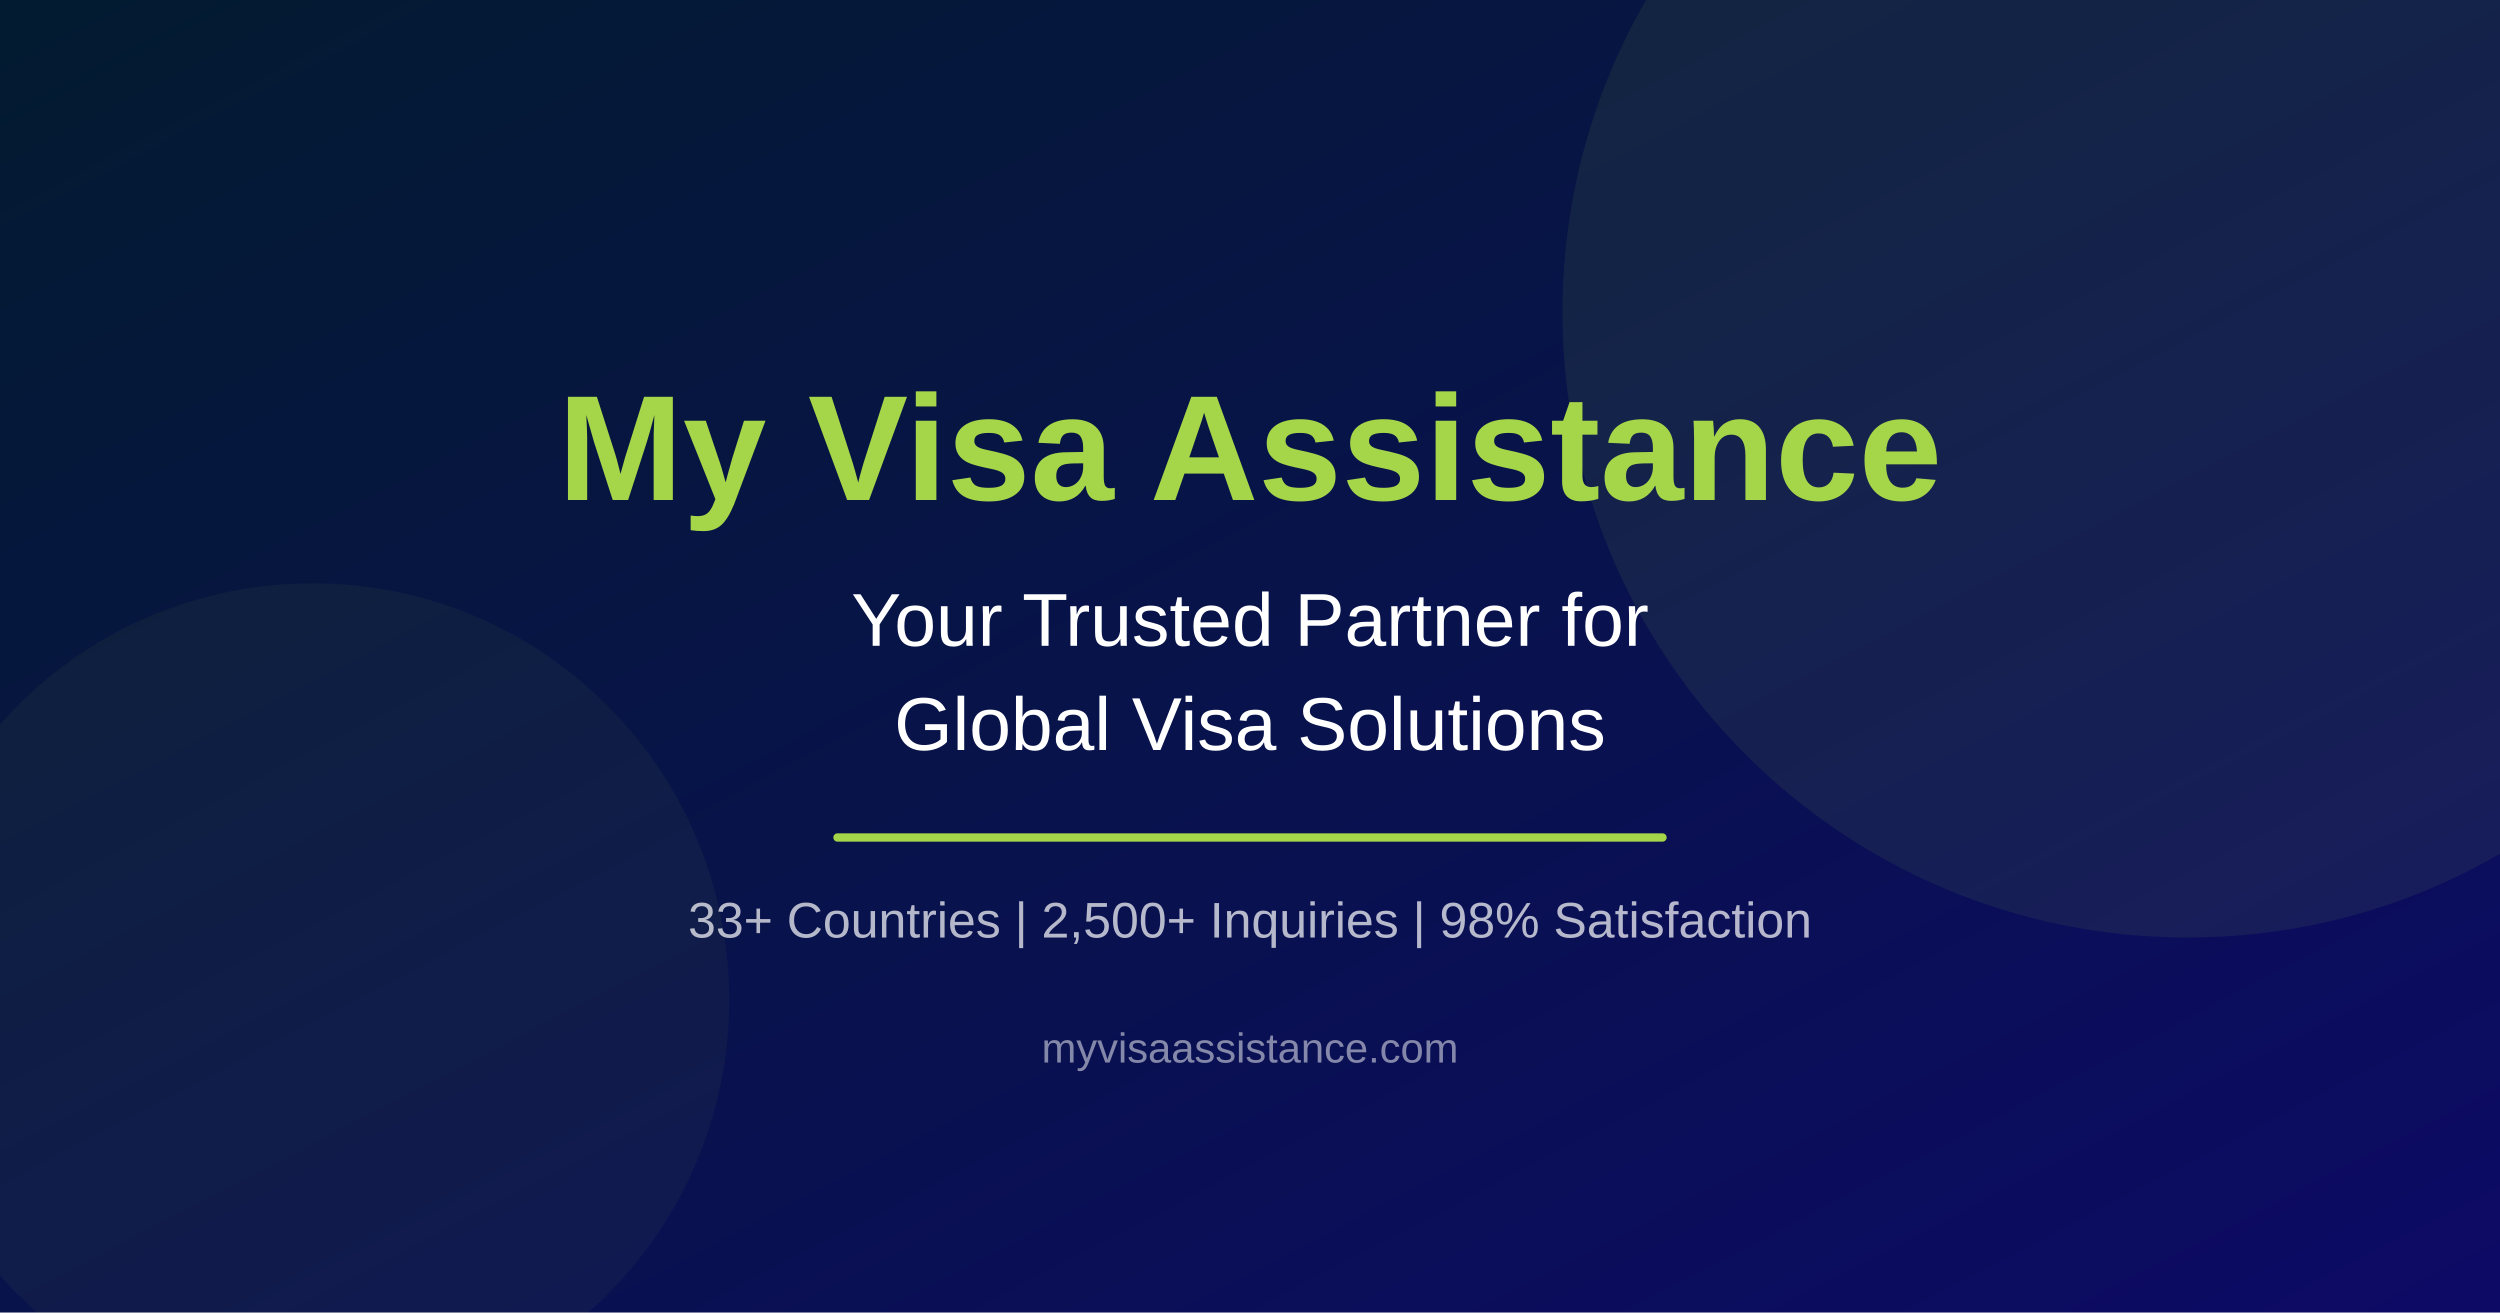
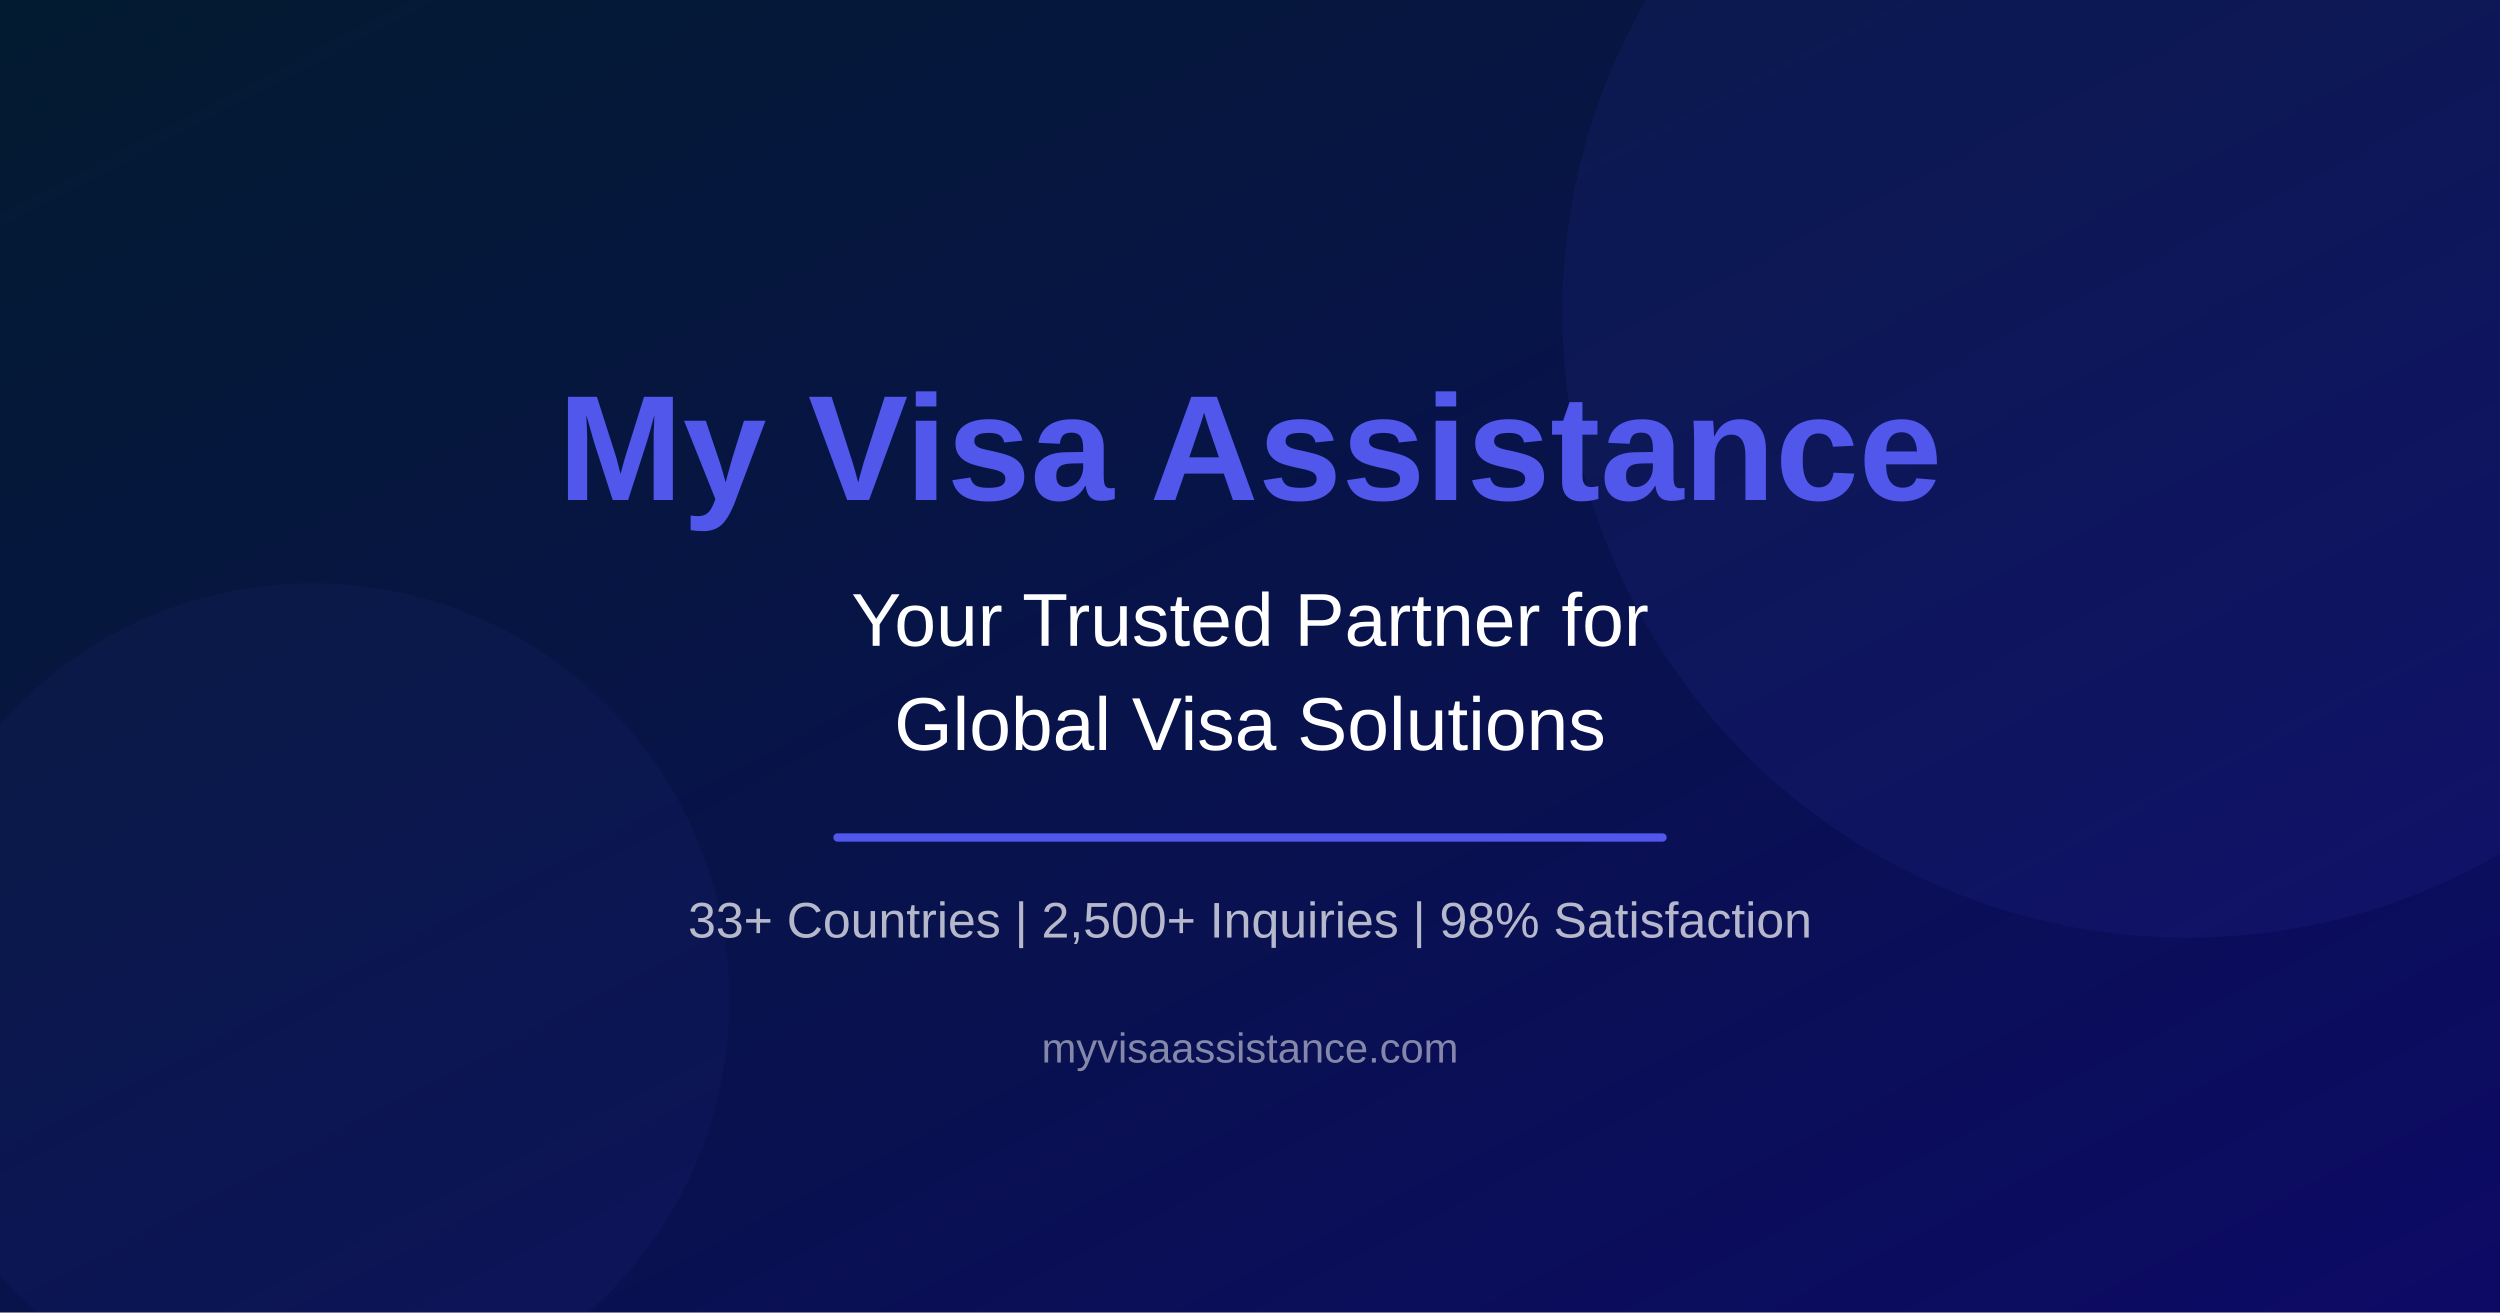
<svg xmlns="http://www.w3.org/2000/svg" width="1200" height="630" viewBox="0 0 1200 630">
  <defs>
    <linearGradient id="bg" x1="0%" y1="0%" x2="100%" y2="100%">
      <stop offset="0%" stop-color="#031B30" />
      <stop offset="100%" stop-color="#0d0a66" />
    </linearGradient>
  </defs>
  <rect width="1200" height="630" fill="url(#bg)" />
-   <circle cx="1050" cy="150" r="300" fill="rgba(165,213,73,0.08)" />
-   <circle cx="150" cy="480" r="200" fill="rgba(165,213,73,0.05)" />
-   <text x="600" y="240" text-anchor="middle" fill="#A5D549" font-size="72" font-weight="bold" font-family="Arial,sans-serif">My Visa Assistance</text>
+   <circle cx="1050" cy="150" r="300" fill="rgba(80, 87, 234,0.08)" />
+   <circle cx="150" cy="480" r="200" fill="rgba(80, 87, 234,0.05)" />
+   <text x="600" y="240" text-anchor="middle" fill="#5057EA" font-size="72" font-weight="bold" font-family="Arial,sans-serif">My Visa Assistance</text>
  <text x="600" y="310" text-anchor="middle" fill="white" font-size="36" font-family="Arial,sans-serif">Your Trusted Partner for</text>
  <text x="600" y="360" text-anchor="middle" fill="white" font-size="36" font-family="Arial,sans-serif">Global Visa Solutions</text>
-   <rect x="400" y="400" width="400" height="4" rx="2" fill="#A5D549" />
+   <rect x="400" y="400" width="400" height="4" rx="2" fill="#5057EA" />
  <text x="600" y="450" text-anchor="middle" fill="rgba(255,255,255,0.7)" font-size="24" font-family="Arial,sans-serif">33+ Countries | 2,500+ Inquiries | 98% Satisfaction</text>
  <text x="600" y="510" text-anchor="middle" fill="rgba(255,255,255,0.5)" font-size="20" font-family="Arial,sans-serif">myvisaassistance.com</text>
</svg>
